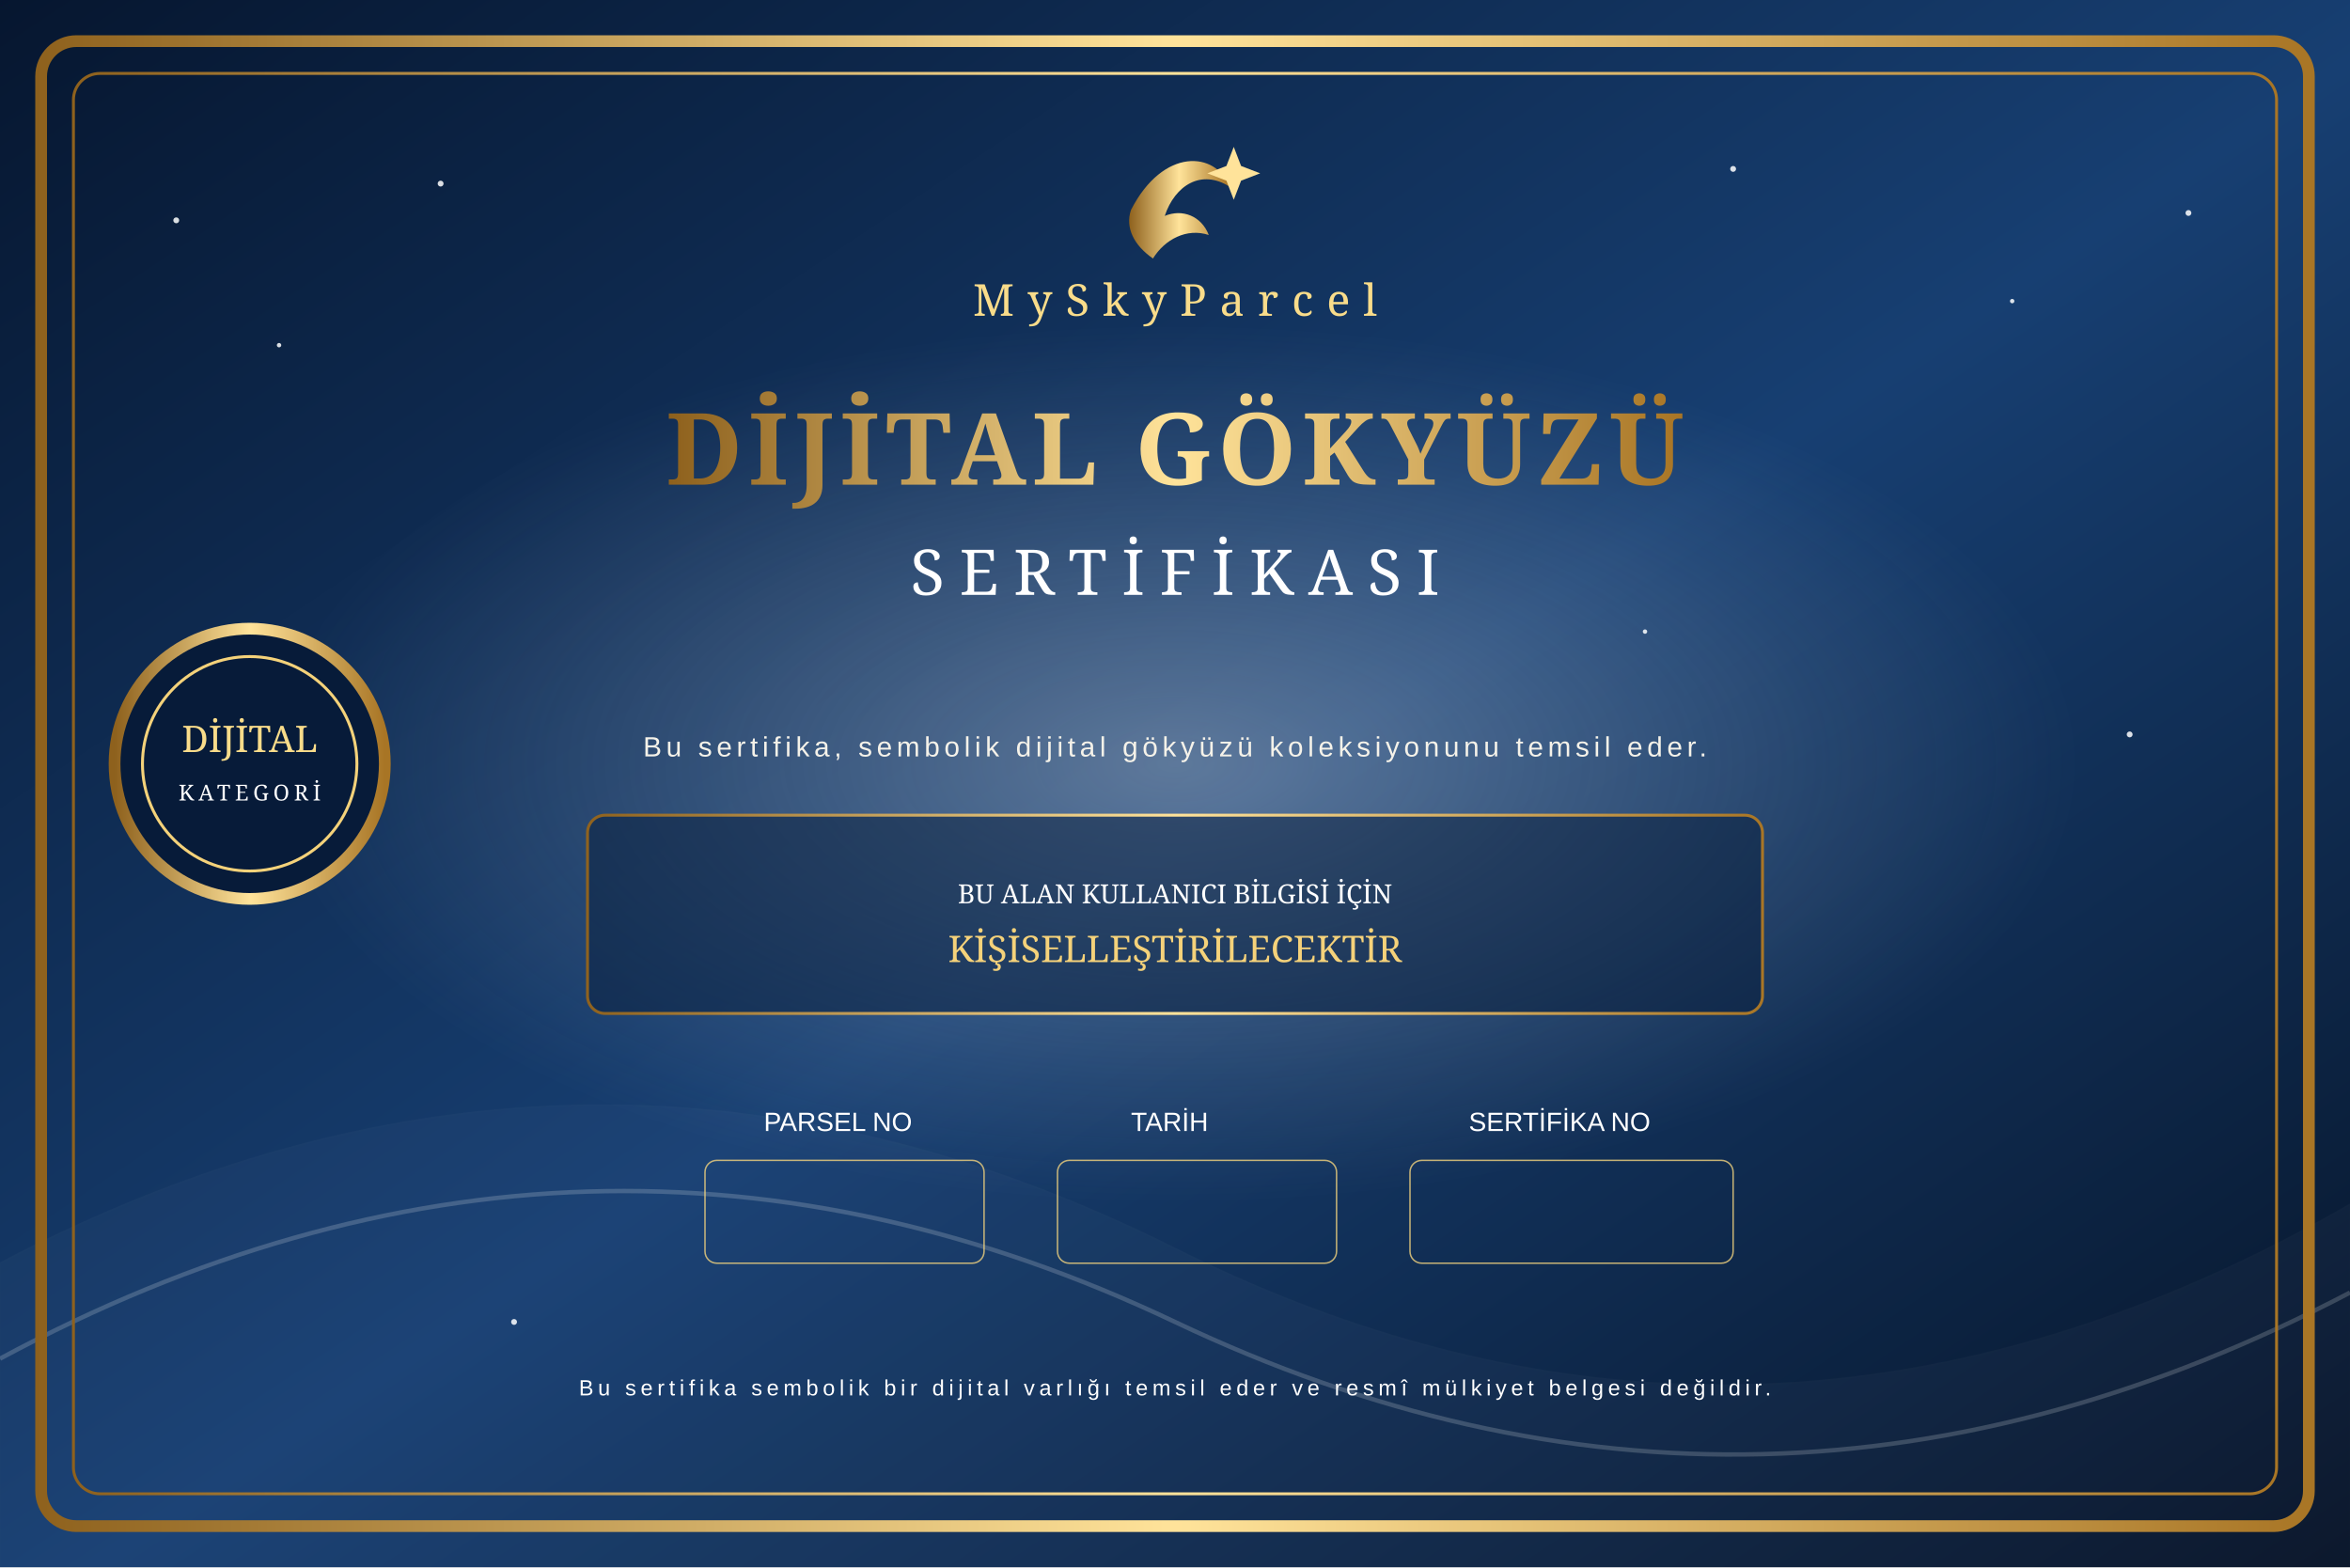
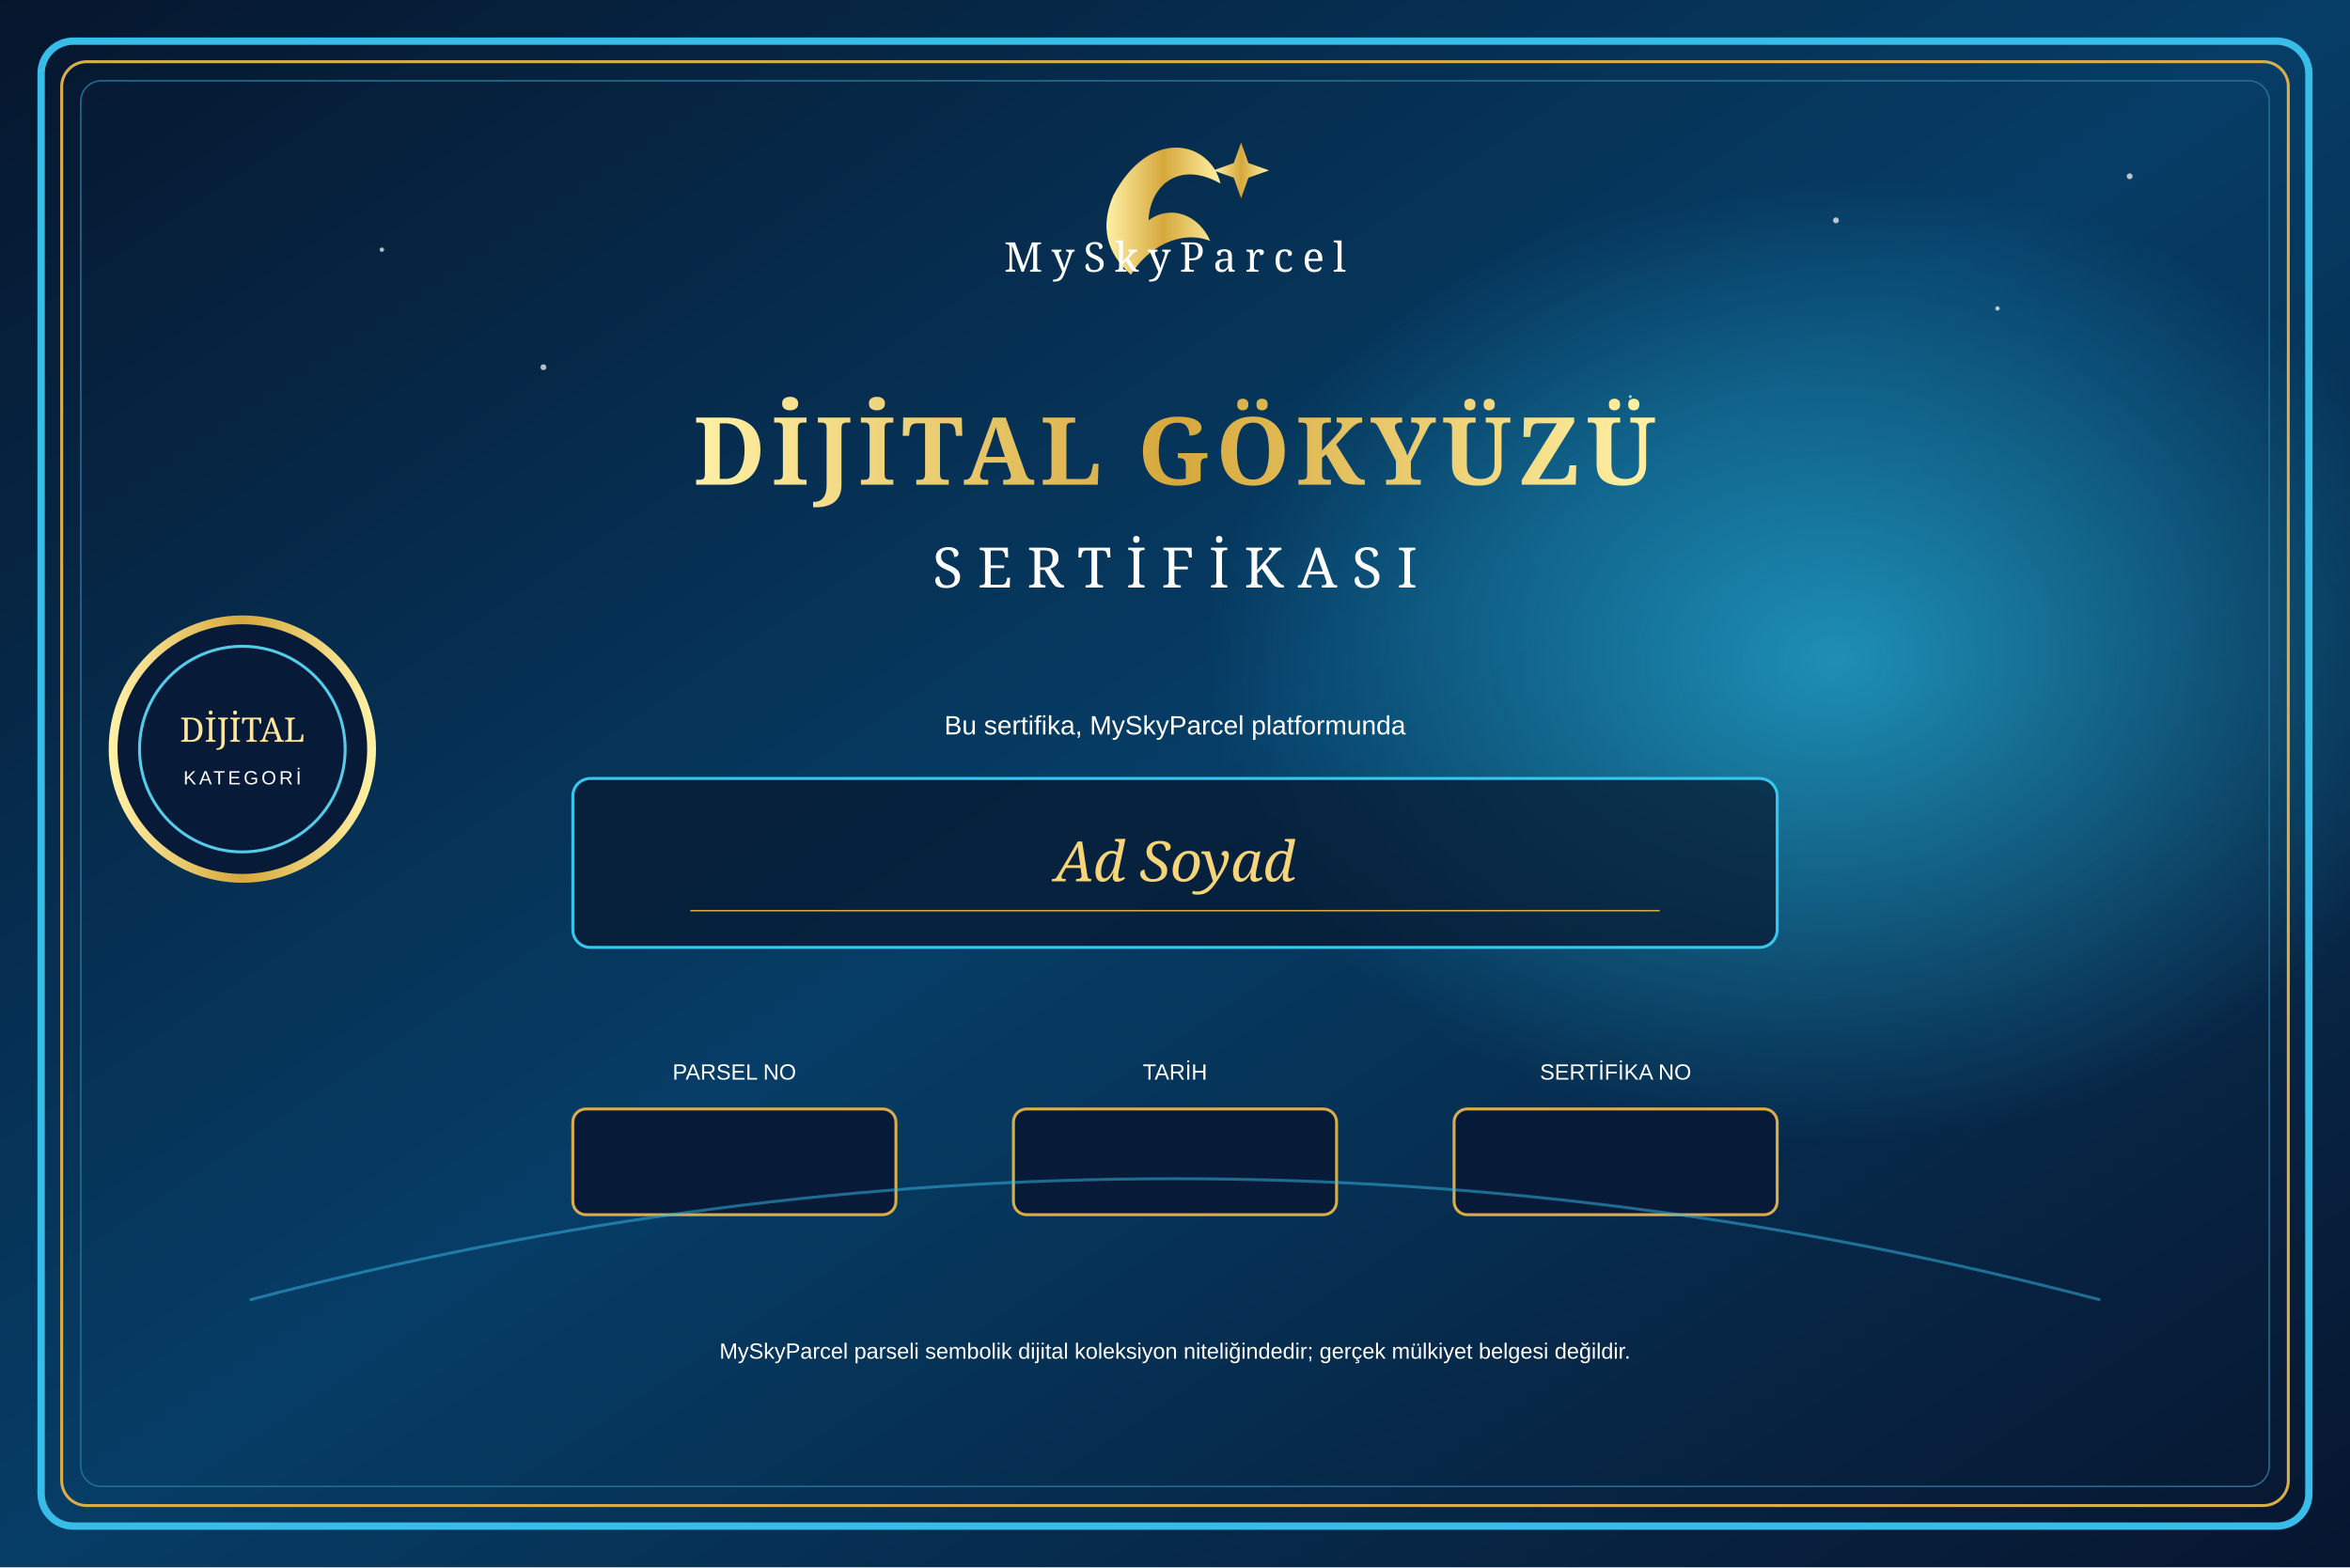
<svg xmlns="http://www.w3.org/2000/svg" viewBox="0 0 1600 1067">
  <defs>
-     <linearGradient id="sky" x1="0" y1="0" x2="1" y2="1">
-       <stop stop-color="#06162f" />
-       <stop offset=".52" stop-color="#173f72" />
-       <stop offset="1" stop-color="#061326" />
+     <linearGradient id="bg" x2="1" y2="1">
+       <stop stop-color="#06162d" />
+       <stop offset=".5" stop-color="#063d66" />
+       <stop offset="1" stop-color="#07152e" />
    </linearGradient>
-     <radialGradient id="cloud" cx="50%" cy="50%">
-       <stop stop-color="#fff" stop-opacity=".9" />
-       <stop offset="1" stop-color="#dbe9f7" stop-opacity="0" />
+     <linearGradient id="gold">
+       <stop stop-color="#fff0a6" />
+       <stop offset=".5" stop-color="#d6a83c" />
+       <stop offset="1" stop-color="#fff1a4" />
+     </linearGradient>
+     <radialGradient id="glow">
+       <stop stop-color="#31d9ff" stop-opacity=".55" />
+       <stop offset="1" stop-color="#31d9ff" stop-opacity="0" />
    </radialGradient>
-     <linearGradient id="gold" x1="0" x2="1">
-       <stop stop-color="#8e611d" />
-       <stop offset=".5" stop-color="#ffe39a" />
-       <stop offset="1" stop-color="#a87525" />
-     </linearGradient>
  </defs>
-   <rect width="1600" height="1067" fill="url(#sky)" />
-   <g fill="#fff" opacity=".85">
-     <circle cx="120" cy="150" r="2" />
-     <circle cx="190" cy="235" r="1.5" />
-     <circle cx="300" cy="125" r="2" />
-     <circle cx="1180" cy="115" r="2" />
-     <circle cx="1370" cy="205" r="1.5" />
-     <circle cx="1490" cy="145" r="2" />
-     <circle cx="1120" cy="430" r="1.5" />
-     <circle cx="1450" cy="500" r="2" />
-     <circle cx="350" cy="900" r="2" />
+   <rect width="1600" height="1067" fill="url(#bg)" />
+   <ellipse cx="1250" cy="450" rx="430" ry="330" fill="url(#glow)" />
+   <g fill="#fff" opacity=".7">
+     <circle cx="1250" cy="150" r="2" />
+     <circle cx="1360" cy="210" r="1.5" />
+     <circle cx="1450" cy="120" r="2" />
+     <circle cx="1110" cy="270" r="1" />
+     <circle cx="260" cy="170" r="1.5" />
+     <circle cx="370" cy="250" r="2" />
  </g>
-   <ellipse cx="800" cy="520" rx="620" ry="300" fill="url(#cloud)" opacity=".34" />
-   <g fill="none" stroke="#fff" opacity=".2">
-     <path d="M0 860 Q400 650 800 850 T1600 820 V1067 H0Z" fill="#dce8f3" opacity=".14" />
-     <path d="M0 925 Q400 710 800 900 T1600 880" stroke-width="3" />
+   <g fill="none">
+     <rect x="28" y="28" width="1544" height="1011" rx="22" stroke="#38bce8" stroke-width="5" />
+     <rect x="42" y="42" width="1516" height="983" rx="17" stroke="#d9ad49" stroke-width="2" />
+     <rect x="55" y="55" width="1490" height="957" rx="14" stroke="#246f91" stroke-width="1" />
  </g>
-   <g fill="none" stroke="url(#gold)">
-     <rect x="28" y="28" width="1544" height="1011" rx="24" stroke-width="8" />
-     <rect x="50" y="50" width="1500" height="967" rx="18" stroke-width="2" />
+   <g transform="translate(800 125)" fill="url(#gold)">
+     <path d="M-42 8c25-47 66-37 73-8-28-16-48 1-49 25 15-11 34-4 42 14-21-8-43 5-54 23-17-15-21-33-12-54z" />
+     <path d="M45-28l5 14 14 5-14 5-5 14-5-14-14-5 14-5z" />
  </g>
-   <g transform="translate(800 135)">
-     <path d="M-30 8 C-8 -35 28 -32 37 -8 C18 -20 0 -9 -7 12 C5 7 18 12 23 25 C8 20 -7 28 -15 41 C-28 32 -34 20 -30 8Z" fill="url(#gold)" />
-     <path d="M40 -35l5 13 13 5-13 5-5 13-5-13-13-5 13-5z" fill="#ffe39a" />
+   <text x="800" y="185" text-anchor="middle" fill="#fff" font-family="Georgia,serif" font-size="28" letter-spacing="6">MySkyParcel</text>
+   <text x="800" y="330" text-anchor="middle" fill="url(#gold)" font-family="Georgia,serif" font-size="64" font-weight="700" letter-spacing="4">DİJİTAL GÖKYÜZÜ</text>
+   <text x="800" y="400" text-anchor="middle" fill="#fff" font-family="Georgia,serif" font-size="38" letter-spacing="10">SERTİFİKASI</text>
+   <g stroke="url(#gold)" stroke-width="2">
+     <path d="M450 445h250" />
+     <path d="M900 445h250" />
  </g>
-   <text x="800" y="215" text-anchor="middle" fill="#f9dc8a" font-family="Georgia,serif" font-size="30" letter-spacing="9">MySkyParcel</text>
-   <text x="800" y="330" text-anchor="middle" fill="url(#gold)" font-family="Georgia,serif" font-size="68" font-weight="700" letter-spacing="4">DİJİTAL GÖKYÜZÜ</text>
-   <text x="800" y="405" text-anchor="middle" fill="#fff" font-family="Georgia,serif" font-size="43" letter-spacing="10">SERTİFİKASI</text>
-   <g stroke="url(#gold)" stroke-width="2">
-     <path d="M430 450H680" />
-     <path d="M920 450H1170" />
+   <circle cx="165" cy="510" r="88" fill="#071b39" stroke="url(#gold)" stroke-width="6" />
+   <circle cx="165" cy="510" r="70" fill="none" stroke="#54cce9" stroke-width="2" />
+   <text x="165" y="505" text-anchor="middle" fill="#ffe69a" font-family="Georgia,serif" font-size="23">DİJİTAL</text>
+   <text x="165" y="534" text-anchor="middle" fill="#fff" font-family="Arial" font-size="13" letter-spacing="2">KATEGORİ</text>
+   <text x="800" y="500" text-anchor="middle" fill="#fff" font-family="Arial" font-size="18">Bu sertifika, MySkyParcel platformunda</text>
+   <rect x="390" y="530" width="820" height="115" rx="12" fill="#07182e" fill-opacity=".7" stroke="#35c8ef" stroke-width="2" />
+   <text x="800" y="600" text-anchor="middle" fill="#f6d477" font-family="Georgia,serif" font-size="38" font-style="italic">Ad Soyad</text>
+   <path d="M470 620h660" stroke="#d8aa45" />
+   <g fill="#fff" font-family="Arial" font-size="15" text-anchor="middle">
+     <text x="500" y="735">PARSEL NO</text>
+     <text x="800" y="735">TARİH</text>
+     <text x="1100" y="735">SERTİFİKA NO</text>
  </g>
-   <text x="800" y="515" text-anchor="middle" fill="#f5f2e9" font-family="Arial,sans-serif" font-size="19" letter-spacing="3">Bu sertifika, sembolik dijital gökyüzü koleksiyonunu temsil eder.</text>
-   <circle cx="170" cy="520" r="92" fill="#071b39" stroke="url(#gold)" stroke-width="8" />
-   <circle cx="170" cy="520" r="73" fill="none" stroke="#f4d27a" stroke-width="2" />
-   <text x="170" y="512" text-anchor="middle" fill="#f9dc8a" font-family="Georgia,serif" font-size="25">DİJİTAL</text>
-   <text x="170" y="545" text-anchor="middle" fill="#fff" font-family="Georgia,serif" font-size="15" letter-spacing="3">KATEGORİ</text>
-   <rect x="400" y="555" width="800" height="135" rx="12" fill="#071b39" fill-opacity=".48" stroke="url(#gold)" stroke-width="2" />
-   <text x="800" y="615" text-anchor="middle" fill="#fff" font-family="Georgia,serif" font-size="18">BU ALAN KULLANICI BİLGİSİ İÇİN</text>
-   <text x="800" y="655" text-anchor="middle" fill="#f5d27a" font-family="Georgia,serif" font-size="25">KİŞİSELLEŞTİRİLECEKTİR</text>
-   <g fill="#fff">
-     <text x="520" y="770" font-family="Arial" font-size="18">PARSEL NO</text>
-     <text x="770" y="770" font-family="Arial" font-size="18">TARİH</text>
-     <text x="1000" y="770" font-family="Arial" font-size="18">SERTİFİKA NO</text>
+   <g fill="#071b39" stroke="#d9ad49" stroke-width="2">
+     <rect x="390" y="755" width="220" height="72" rx="9" />
+     <rect x="690" y="755" width="220" height="72" rx="9" />
+     <rect x="990" y="755" width="220" height="72" rx="9" />
  </g>
-   <g fill="none" stroke="#f1d27d" opacity=".8">
-     <rect x="480" y="790" width="190" height="70" rx="8" />
-     <rect x="720" y="790" width="190" height="70" rx="8" />
-     <rect x="960" y="790" width="220" height="70" rx="8" />
-   </g>
-   <text x="800" y="950" text-anchor="middle" fill="#fff" font-family="Arial" font-size="15" letter-spacing="3">Bu sertifika sembolik bir dijital varlığı temsil eder ve resmî mülkiyet belgesi değildir.</text>
+   <text x="800" y="925" text-anchor="middle" fill="#fff" font-family="Arial" font-size="15">MySkyParcel parseli sembolik dijital koleksiyon niteliğindedir; gerçek mülkiyet belgesi değildir.</text>
+   <path d="M170 885 Q800 720 1430 885" fill="none" stroke="#36bde8" stroke-opacity=".5" stroke-width="2" />
</svg>
